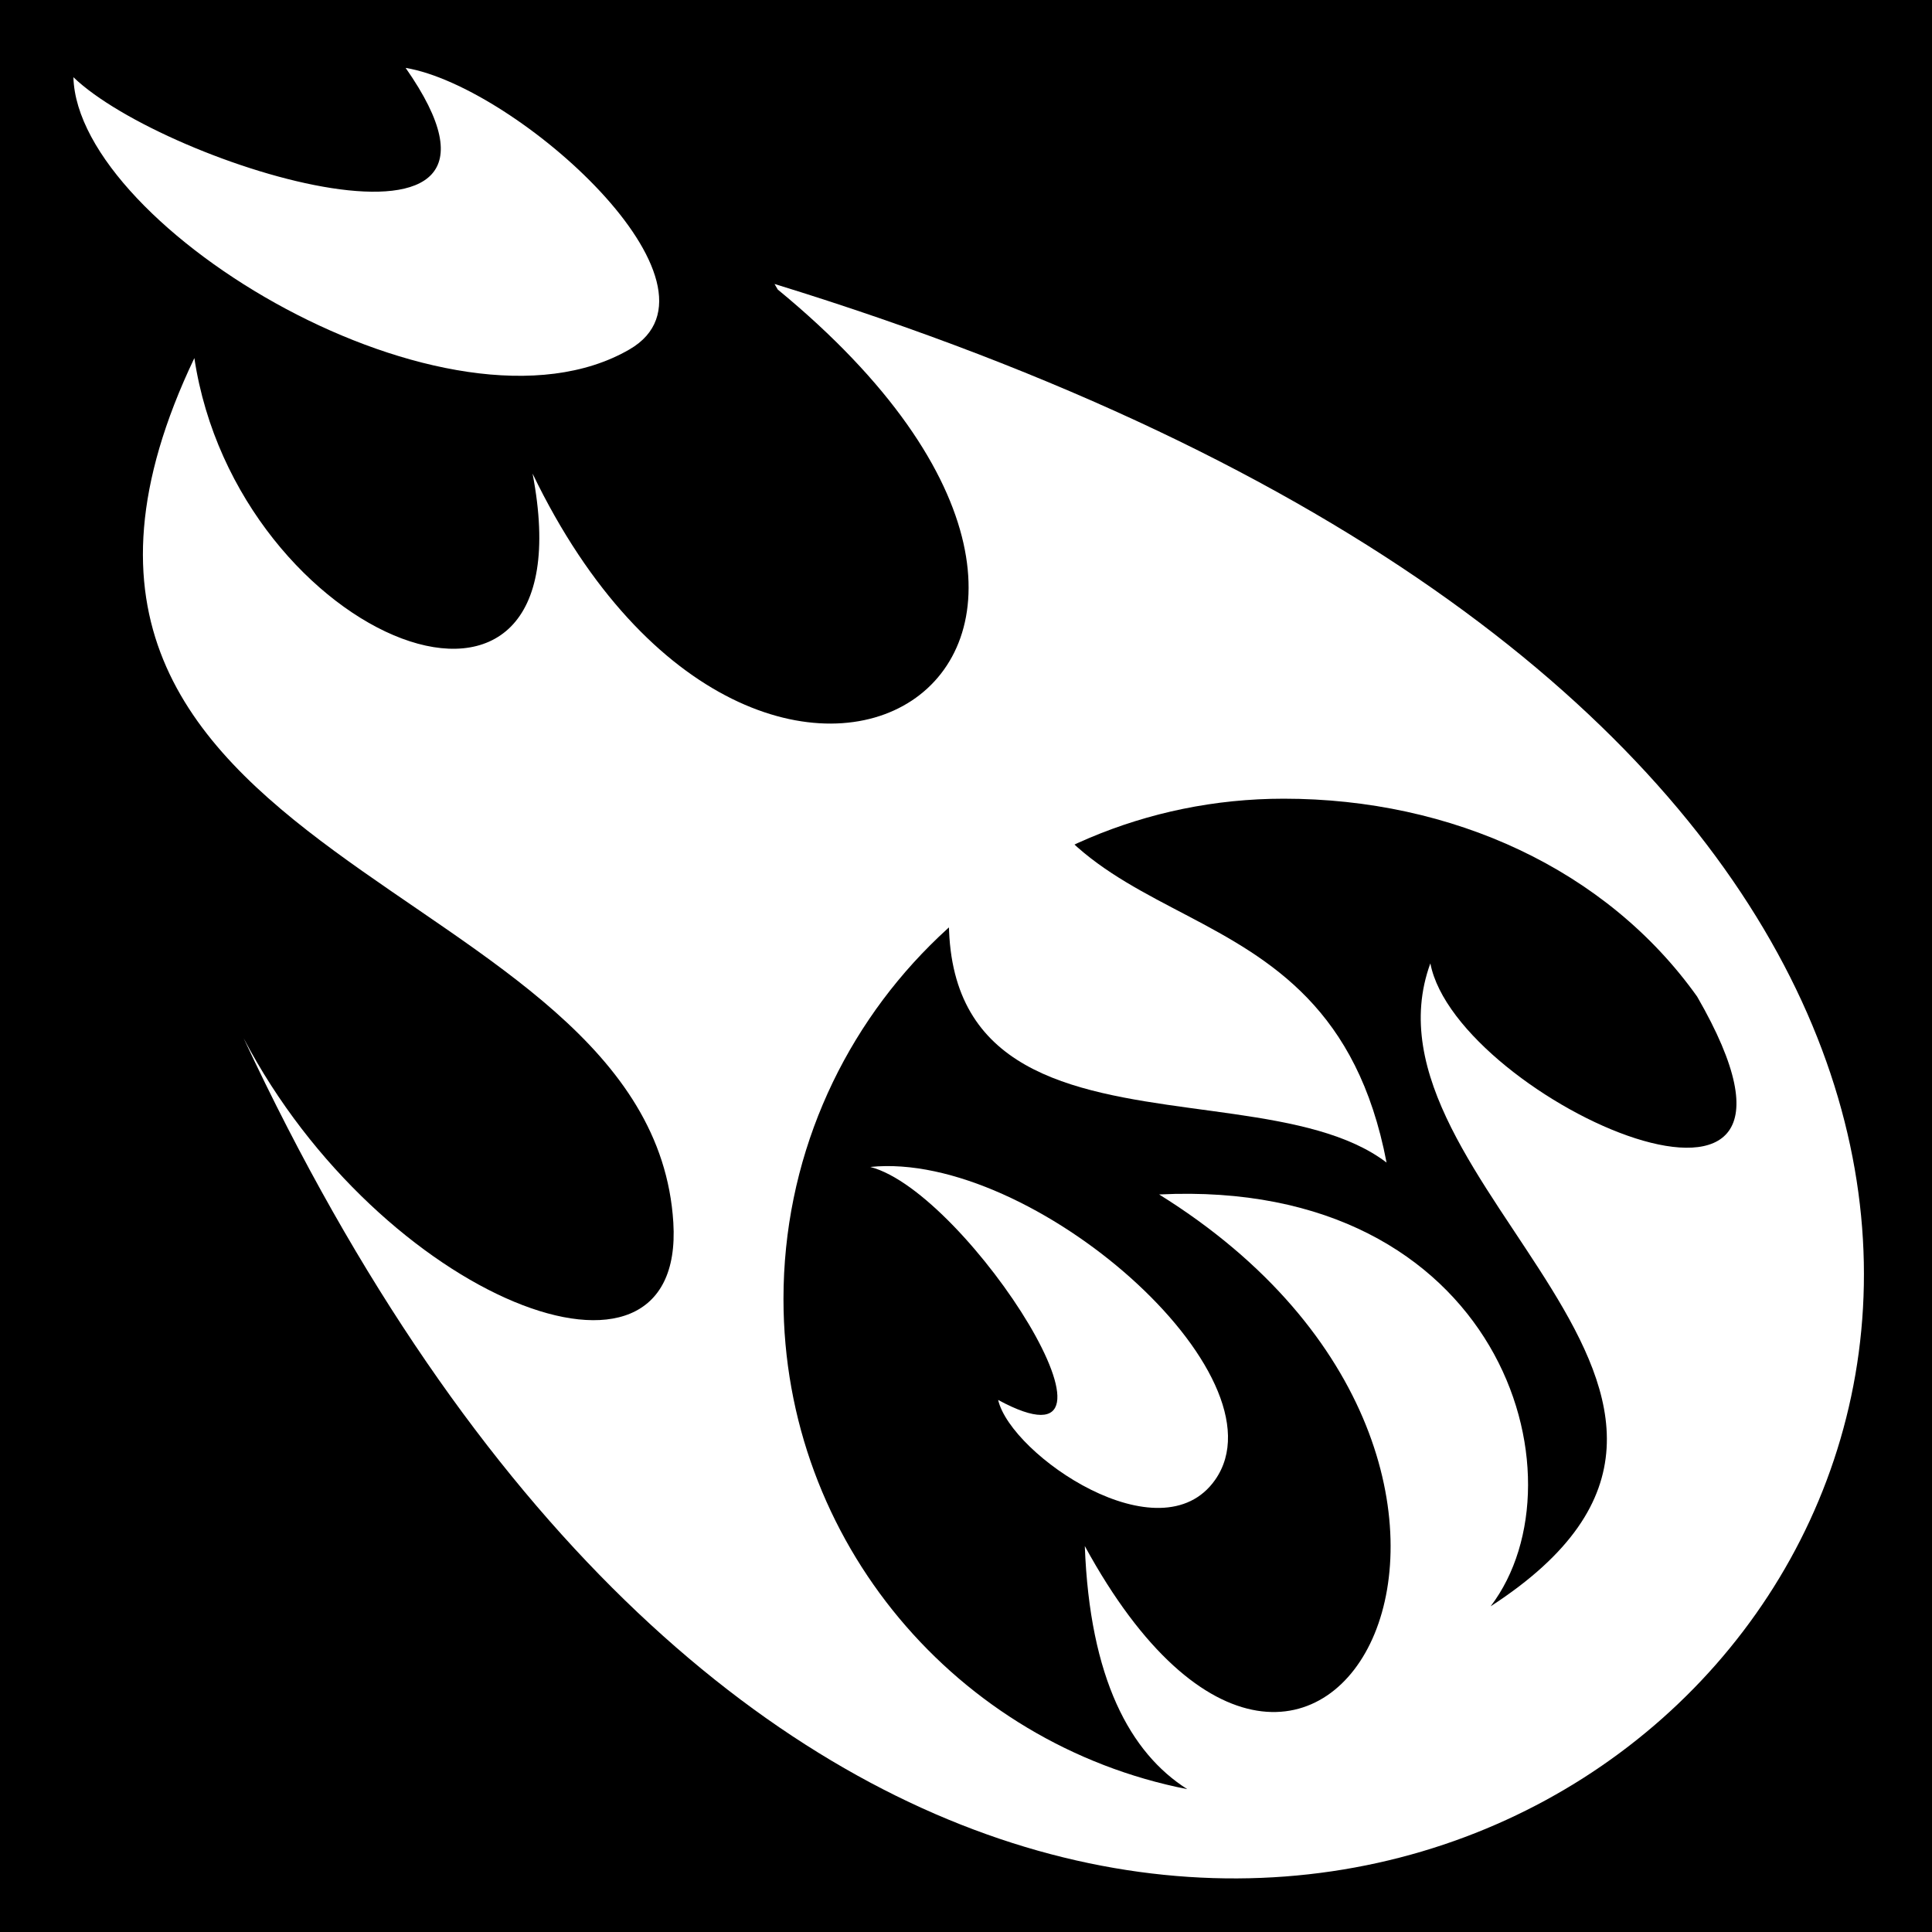
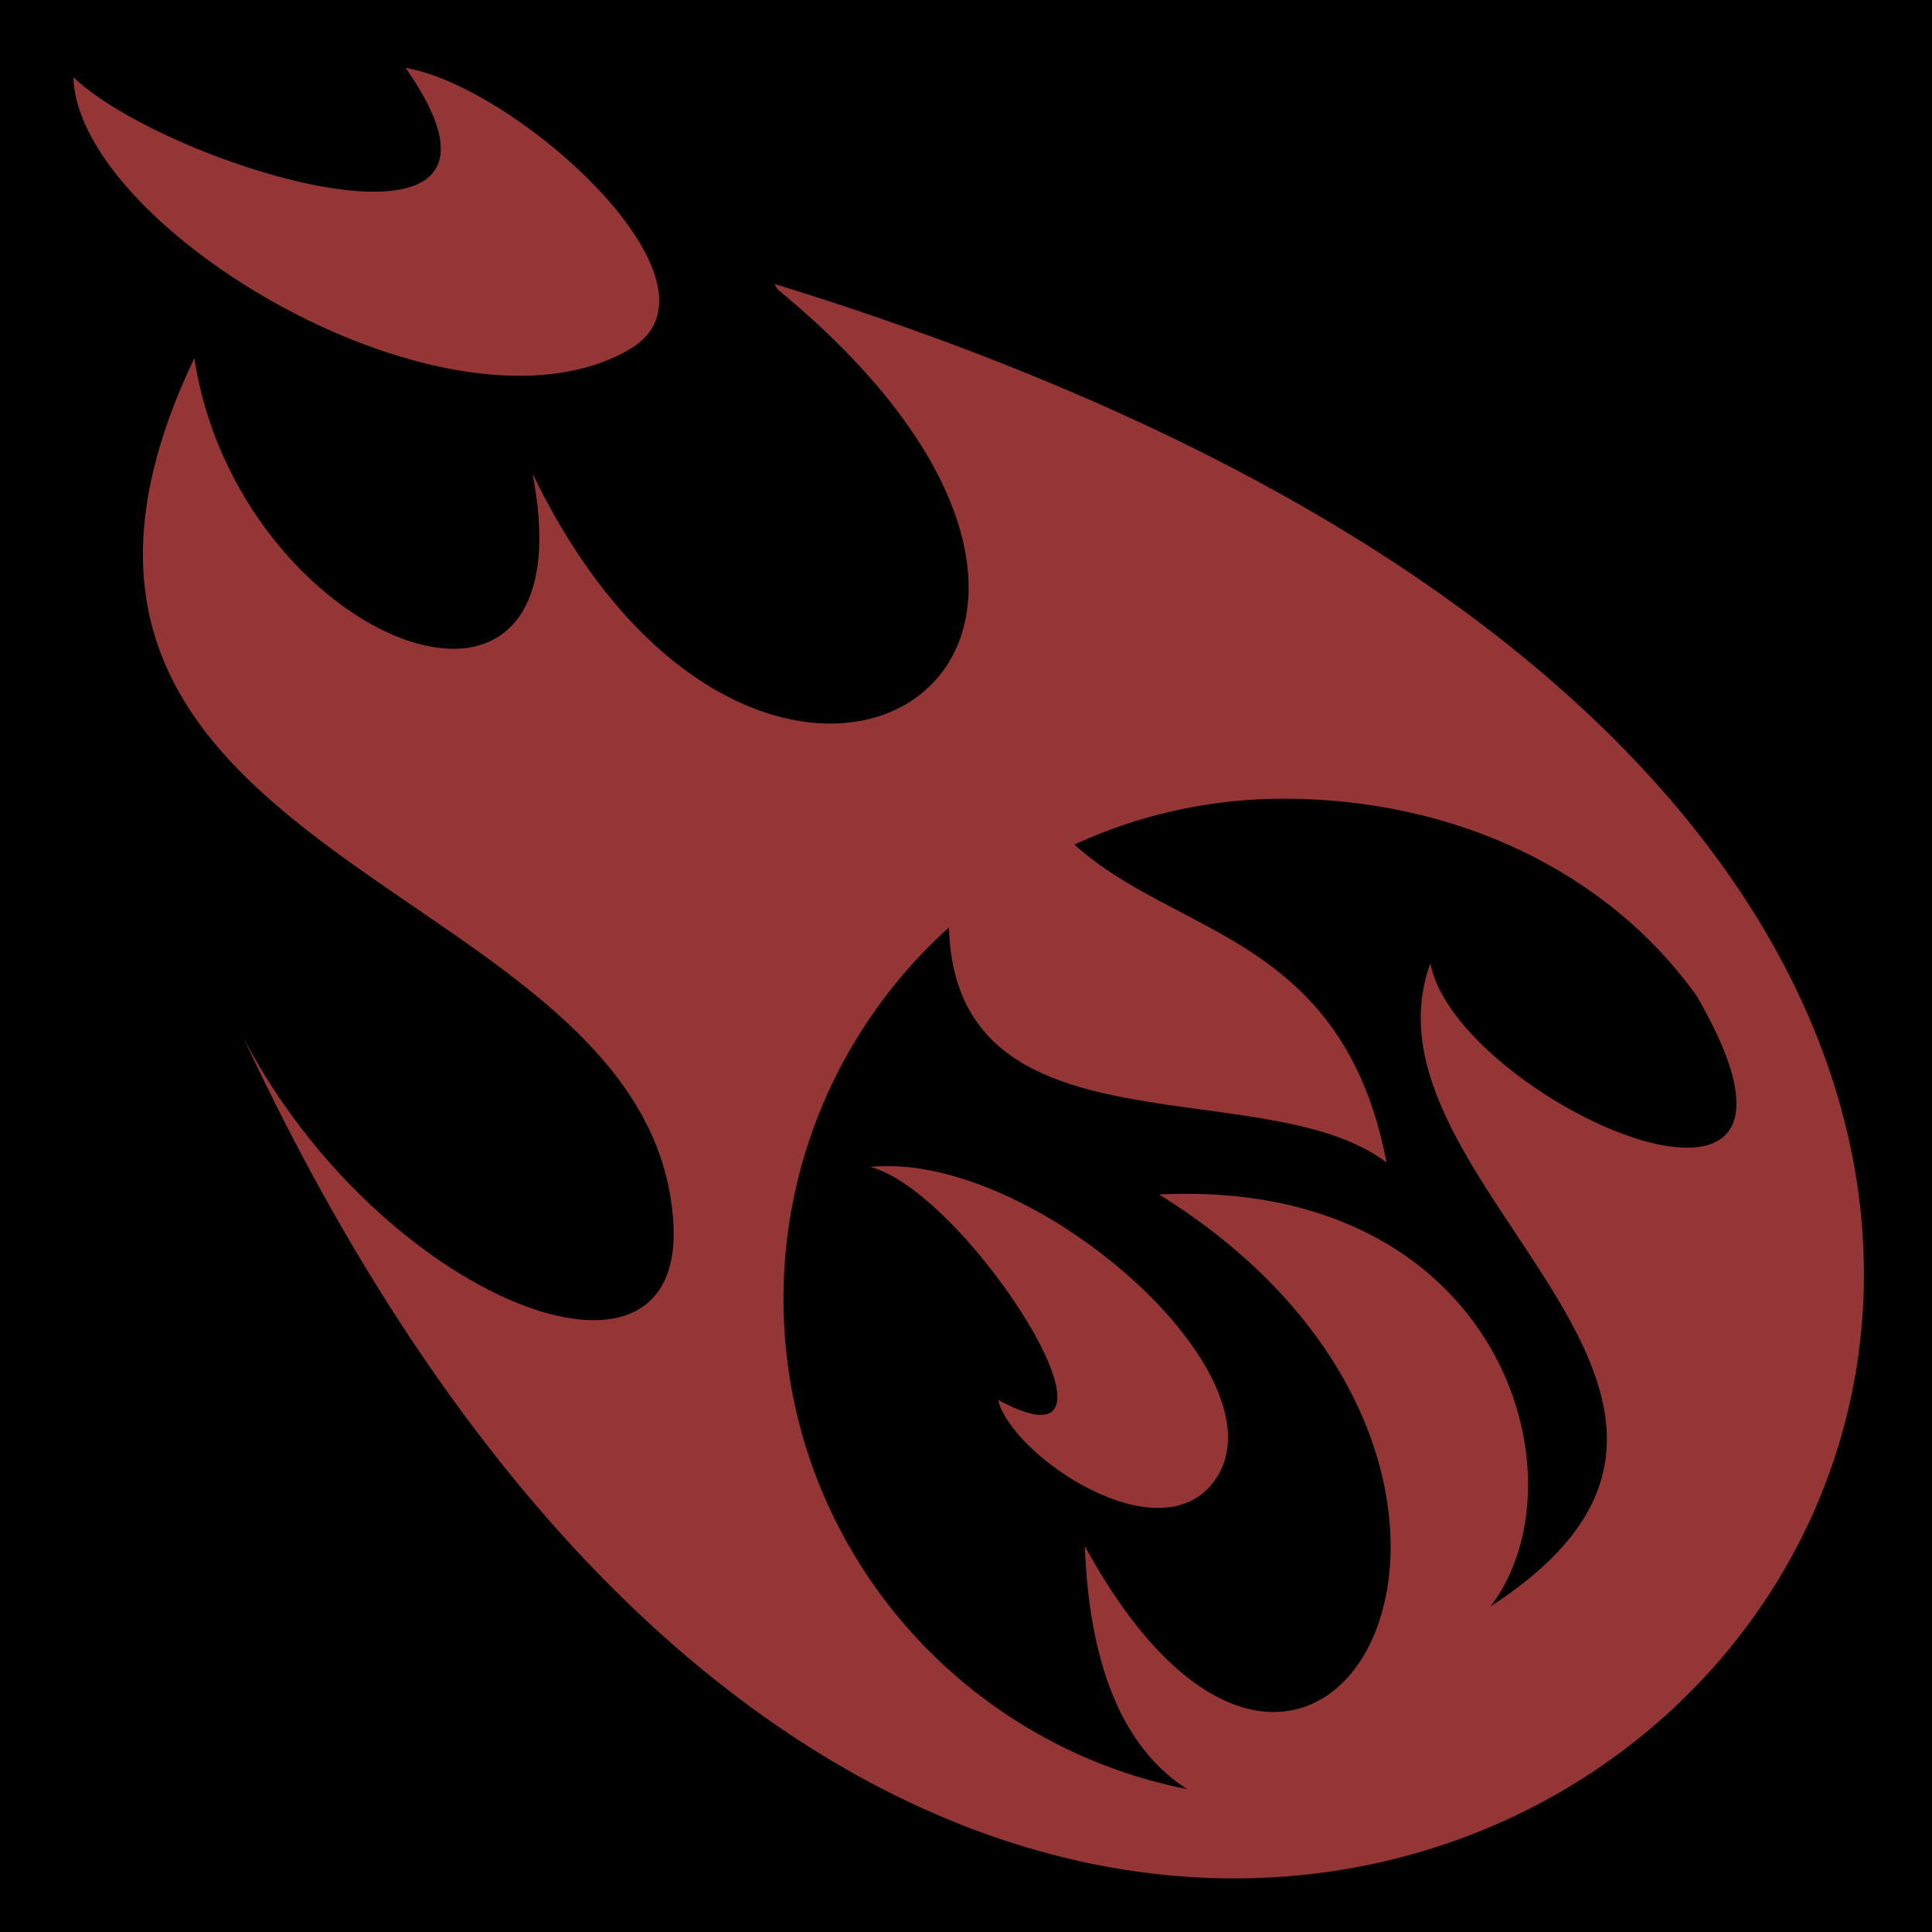
<svg xmlns="http://www.w3.org/2000/svg" viewBox="0 0 512 512">
  <path d="m0,0h512v512h-512z" />
  <g transform="matrix(18.68858,0,0,18.68858,-4644.056,-958.6909)">
-     <path d="m251.253,56.375c.601,4.005 5.643,6.054 4.796,1.639 3.261,6.767 9.918,2.688 3.477-2.61l-.046-.079c32.575,10.025 5.524,38.624-7.528,10.696 1.929,3.679 6.265,5.412 6.093,2.613-.306-4.961-10.252-5.005-6.791-12.26z" fill="#fff" />
-     <path d="m254.249,52.261c2.179,3.115-3.409,1.387-4.711.132 .057,2.145 5.354,5.331 7.887,3.859 1.555-.903-1.598-3.727-3.176-3.991z" fill="#fff" fill-rule="evenodd" />
+     <path d="m251.253,56.375c.601,4.005 5.643,6.054 4.796,1.639 3.261,6.767 9.918,2.688 3.477-2.61l-.046-.079c32.575,10.025 5.524,38.624-7.528,10.696 1.929,3.679 6.265,5.412 6.093,2.613-.306-4.961-10.252-5.005-6.791-12.26z" fill="#943636" />
+     <path d="m254.249,52.261c2.179,3.115-3.409,1.387-4.711.132 .057,2.145 5.354,5.331 7.887,3.859 1.555-.903-1.598-3.727-3.176-3.991z" fill="#943636" fill-rule="evenodd" />
    <path d="m272.565,65.433c-1.286-1.808-3.478-2.809-5.864-2.809-3.914,0-7.094,3.179-7.094,7.094 0,3.445 2.468,6.312 5.726,6.951-.811-.514-1.383-1.57-1.453-3.447 3.318,6.086 7.288-1.108 1.054-4.986 4.828-.237 6.09,4.011 4.701,5.84 4.596-2.978-2.002-5.977-.855-9.117 .371,1.939 6.12,4.519 3.784.473z" />
-     <path d="m262.701,61.234c.587,3.755 4.625,2.195 5.458,6.55-2.14-1.633-8.336.737-5.458-6.55z" fill="#fff" fill-rule="evenodd" />
-     <path d="m262.651,71.15c2.184,1.181-.42-2.944-1.813-3.304 2.294-.236 5.929,2.957 4.89,4.437-.774,1.102-2.895-.351-3.077-1.133z" fill="#fff" fill-rule="evenodd" />
+     <path d="m262.701,61.234c.587,3.755 4.625,2.195 5.458,6.55-2.14-1.633-8.336.737-5.458-6.55z" fill="#943636" fill-rule="evenodd" />
+     <path d="m262.651,71.15c2.184,1.181-.42-2.944-1.813-3.304 2.294-.236 5.929,2.957 4.89,4.437-.774,1.102-2.895-.351-3.077-1.133z" fill="#943636" fill-rule="evenodd" />
  </g>
</svg>
